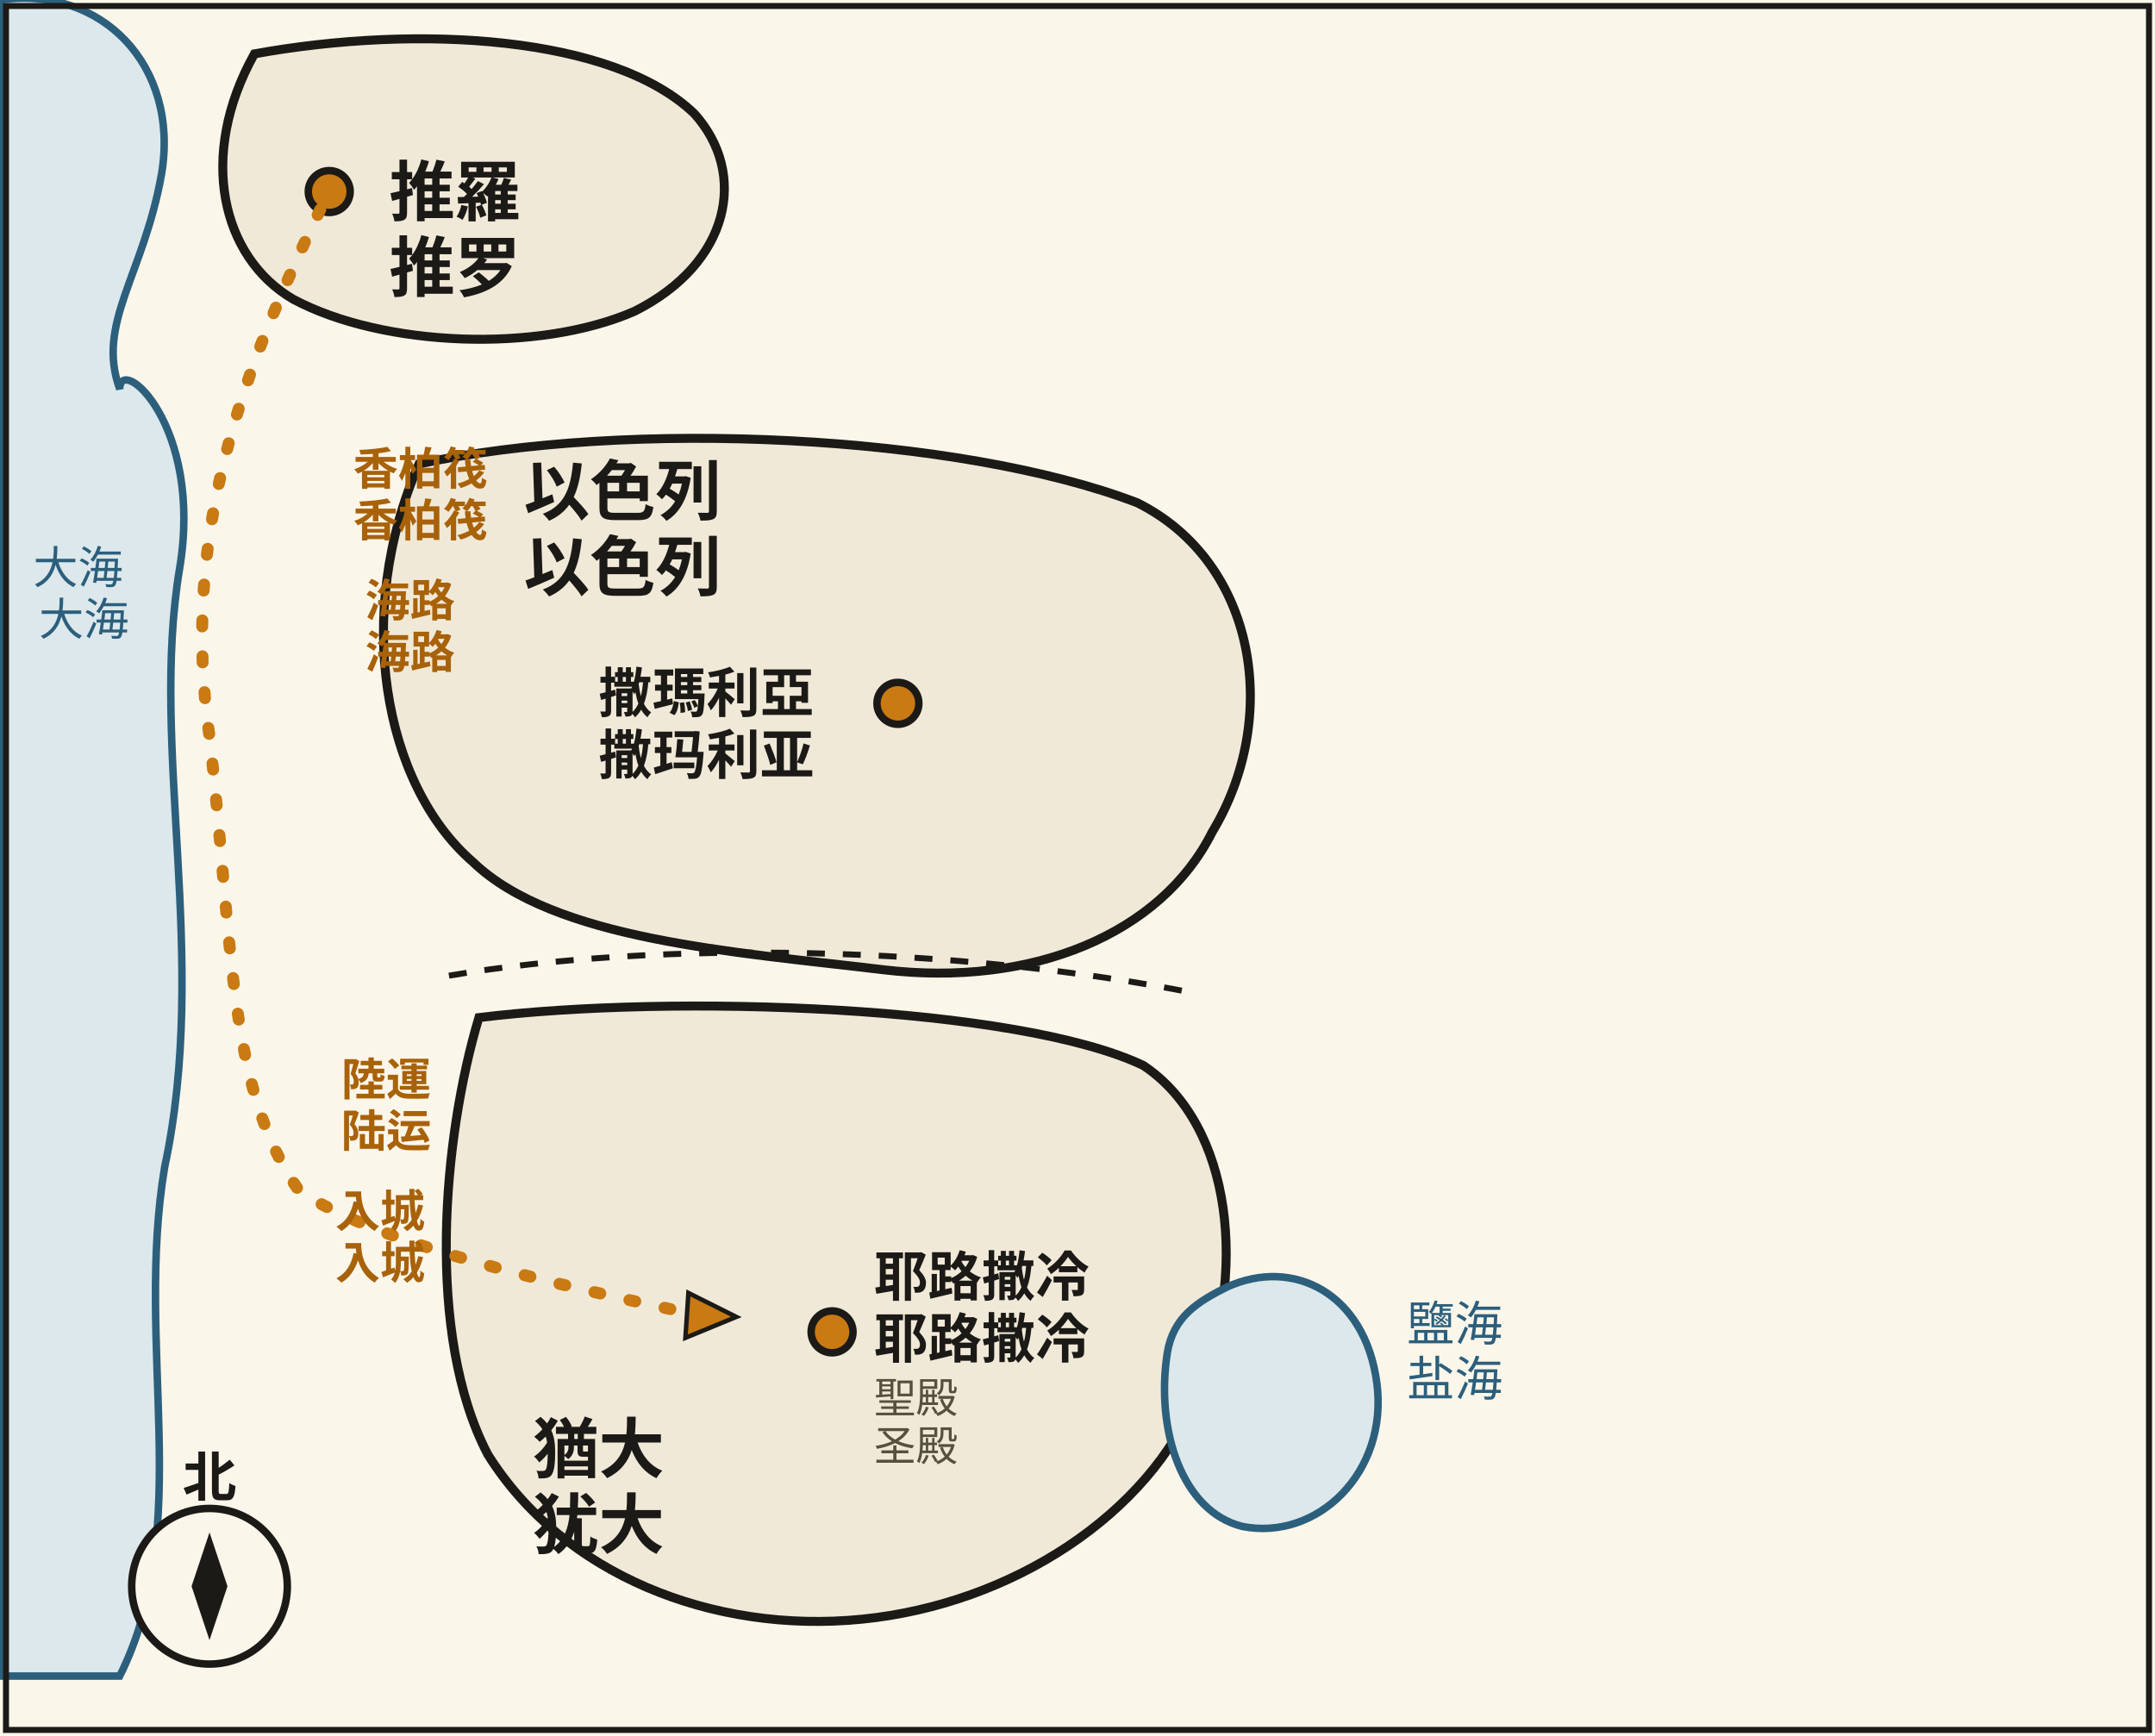
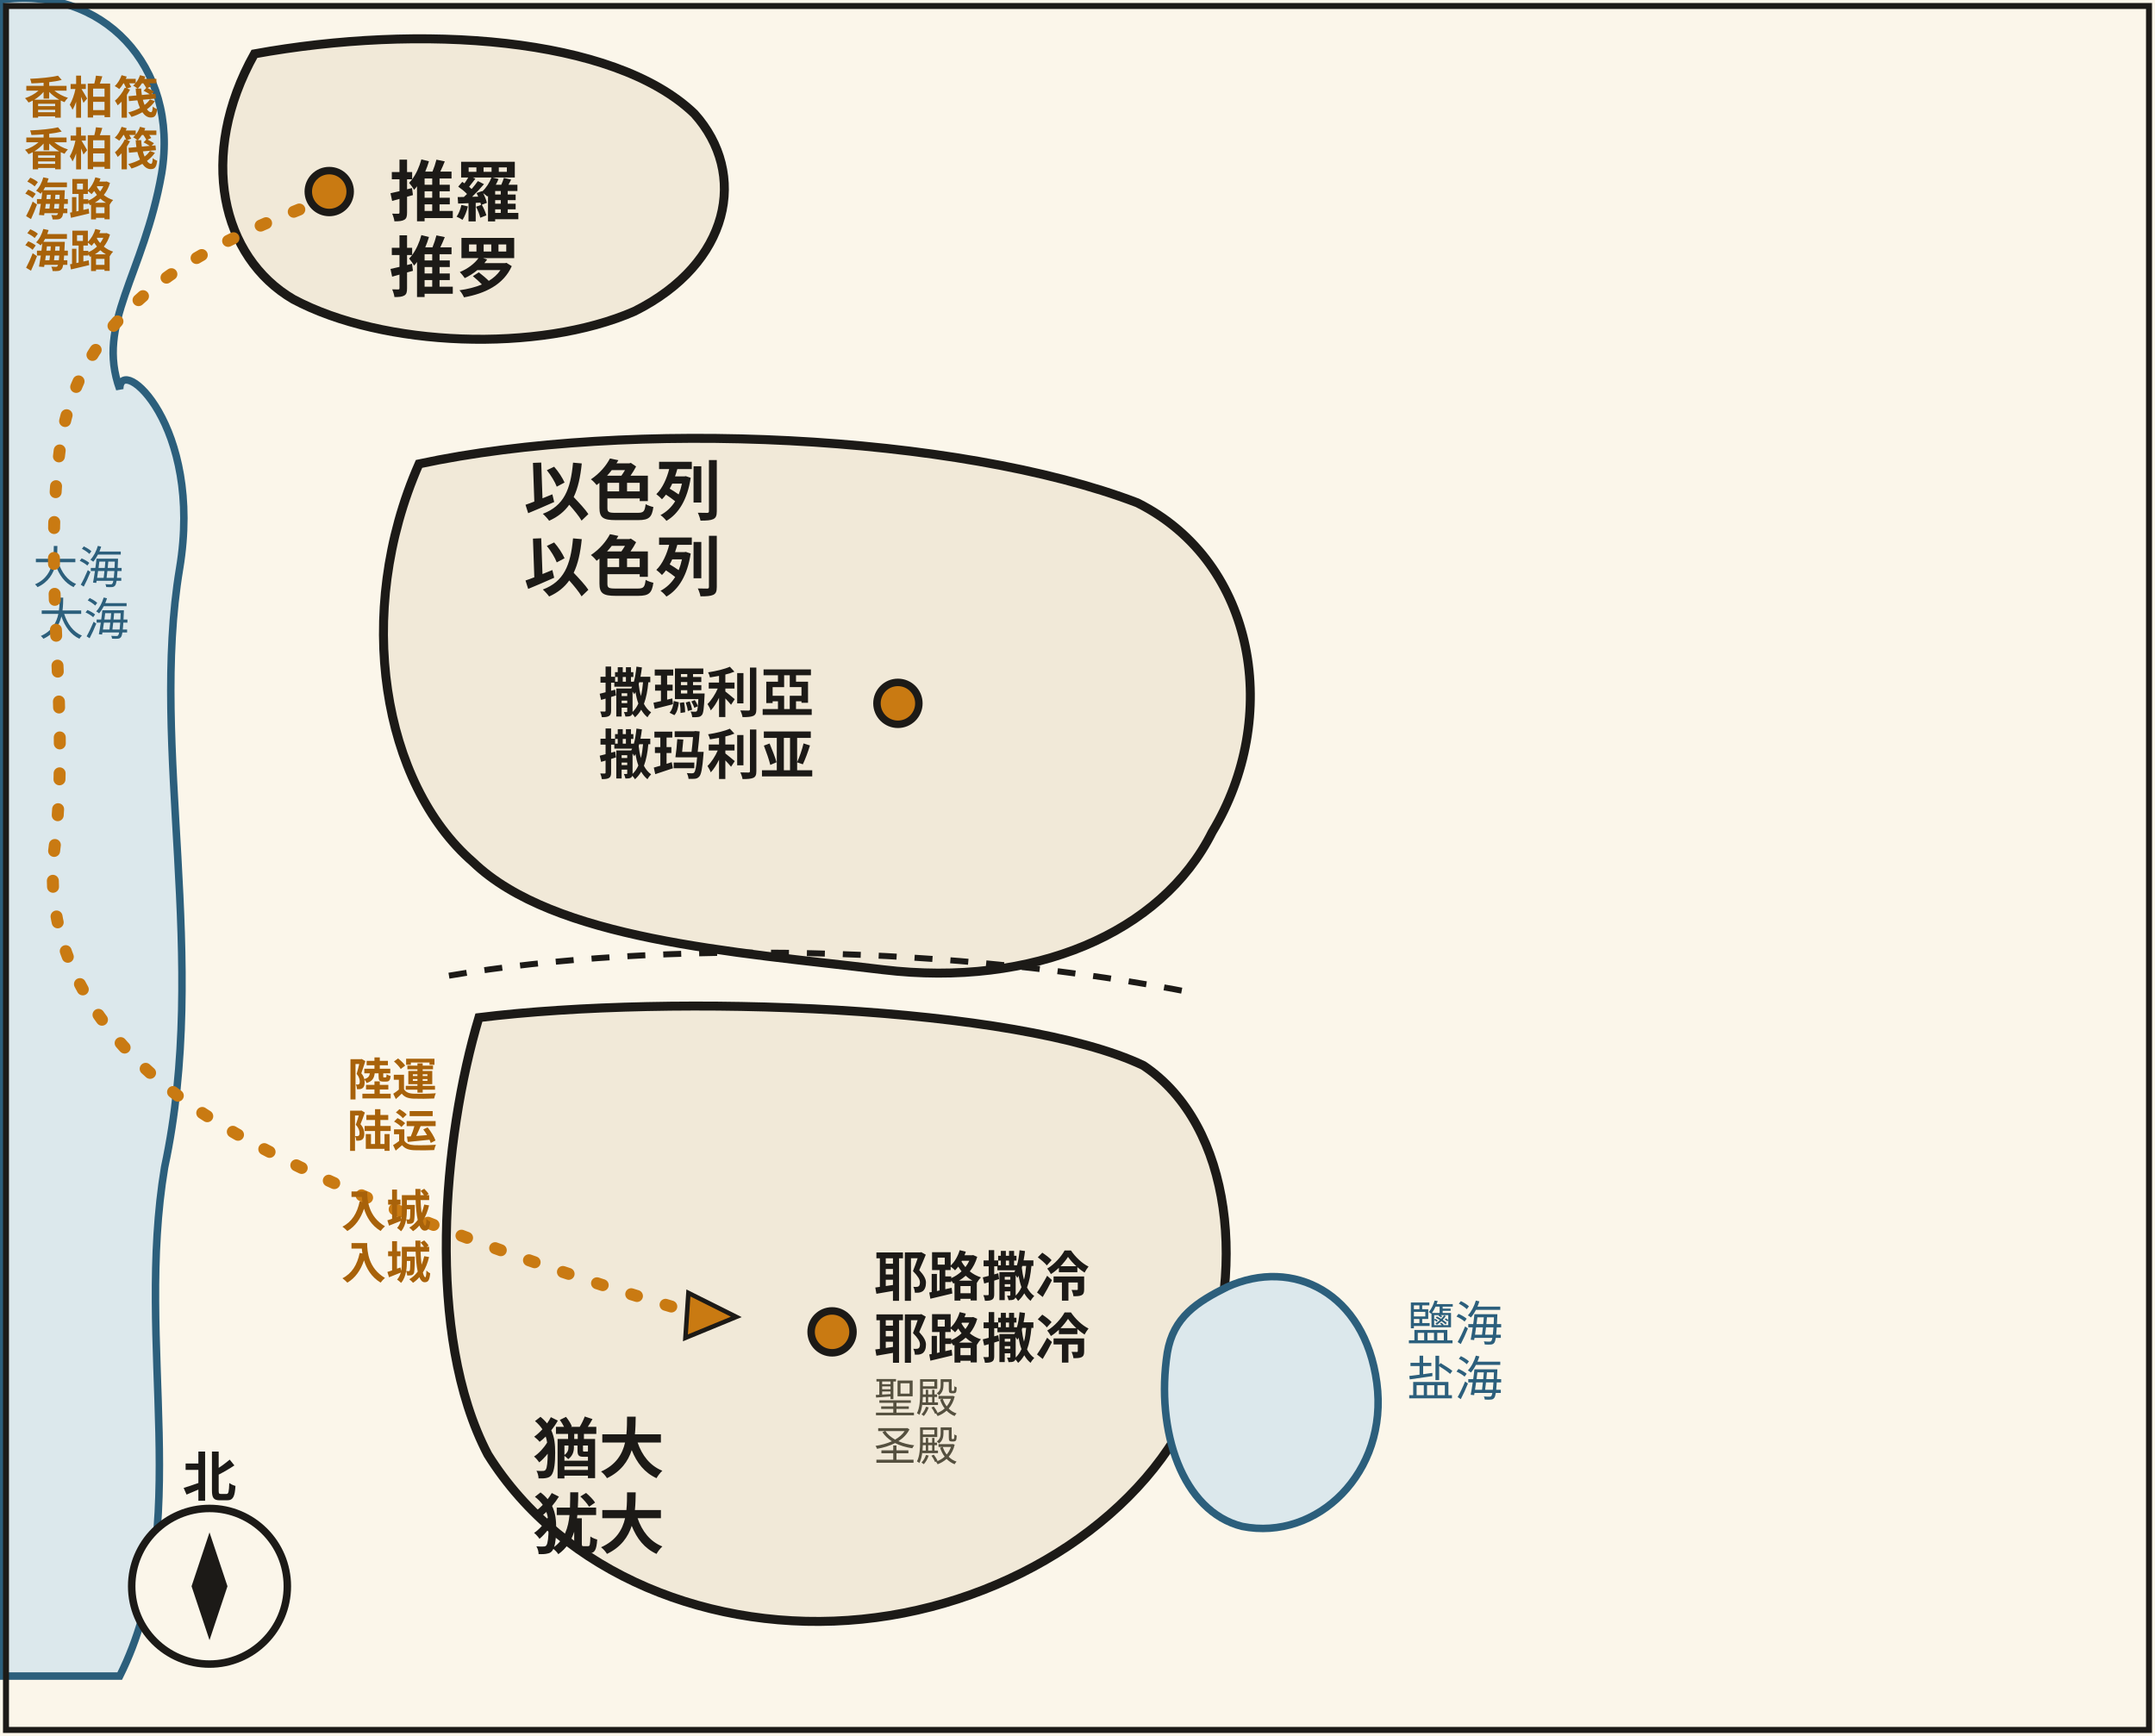
<svg xmlns="http://www.w3.org/2000/svg" viewBox="0 0 720 580" width="100%" height="580">
  <rect width="720" height="580" fill="#fbf6ea" />
  <path d="M0,0 C34,-5 60,22 54,58 C48,92 32,108 40,130 C40,118 68,142 60,190 C50,250 70,320 55,390 C45,450 65,510 40,560 L0,560 Z" fill="#dce8ec" stroke="#2c5f7c" stroke-width="2.5" />
  <text x="28" y="195" text-anchor="middle" font-family="PingFang TC, PingFang SC, Microsoft YaHei, Heiti SC, sans-serif" font-size="15" fill="#2c5f7c">
    <tspan x="28" dy="0">大海</tspan>
    <tspan x="28" dy="1.15em">大海</tspan>
  </text>
  <path d="M85,18 C140,8 205,12 232,38 C250,58 244,88 212,104 C180,118 128,116 98,100 C74,86 66,52 85,18 Z" fill="#f1e9d8" stroke="#1c1a17" stroke-width="3" />
  <text x="130" y="72" font-family="PingFang TC, PingFang SC, Microsoft YaHei, Heiti SC, sans-serif" font-weight="700" font-size="22" fill="#1c1a17">
    <tspan x="130" dy="0">推羅</tspan>
    <tspan x="130" dy="1.15em">推罗</tspan>
  </text>
  <circle cx="110" cy="64" r="7" fill="#c97a12" stroke="#1c1a17" stroke-width="2.5" />
  <path d="M140,155 C210,140 320,145 380,168 C420,188 428,240 405,278 C388,312 345,330 295,324 C245,318 185,314 158,288 C128,262 118,205 140,155 Z" fill="#f1e9d8" stroke="#1c1a17" stroke-width="3" />
  <text x="175" y="172" font-family="PingFang TC, PingFang SC, Microsoft YaHei, Heiti SC, sans-serif" font-weight="700" font-size="22" fill="#1c1a17">
    <tspan x="175" dy="0">以色列</tspan>
    <tspan x="175" dy="1.15em">以色列</tspan>
  </text>
  <path d="M160,340 C225,332 340,336 382,356 C412,376 417,426 400,466 C384,506 338,536 288,541 C238,546 188,526 163,486 C142,446 148,380 160,340 Z" fill="#f1e9d8" stroke="#1c1a17" stroke-width="3" />
  <text x="178" y="492" font-family="PingFang TC, PingFang SC, Microsoft YaHei, Heiti SC, sans-serif" font-weight="700" font-size="22" fill="#1c1a17">
    <tspan x="178" dy="0">猶大</tspan>
    <tspan x="178" dy="1.15em">犹大</tspan>
  </text>
  <path d="M150,326 C220,314 320,316 400,332" fill="none" stroke="#1c1a17" stroke-width="2" stroke-dasharray="6,6" />
  <circle cx="300" cy="235" r="7" fill="#c97a12" stroke="#1c1a17" stroke-width="2.5" />
  <text x="200" y="238" font-family="PingFang TC, PingFang SC, Microsoft YaHei, Heiti SC, sans-serif" font-weight="700" font-size="18" fill="#1c1a17">
    <tspan x="200" dy="0">撒瑪利亞</tspan>
    <tspan x="200" dy="1.15em">撒玛利亚</tspan>
  </text>
  <circle cx="278" cy="445" r="7" fill="#c97a12" stroke="#1c1a17" stroke-width="2.5" />
  <text x="292" y="433" font-family="PingFang TC, PingFang SC, Microsoft YaHei, Heiti SC, sans-serif" font-weight="700" font-size="18" fill="#1c1a17">
    <tspan x="292" dy="0">耶路撒冷</tspan>
    <tspan x="292" dy="1.15em">耶路撒冷</tspan>
  </text>
  <text x="292" y="472" font-family="PingFang TC, PingFang SC, Microsoft YaHei, Heiti SC, sans-serif" font-size="14" fill="#55503f">
    <tspan x="292" dy="0">聖殿</tspan>
    <tspan x="292" dy="1.15em">圣殿</tspan>
  </text>
  <path d="M410,430 C432,420 456,432 460,462 C464,492 440,515 415,510 C395,505 386,478 390,452 C392,440 400,435 410,430 Z" fill="#dce8ec" stroke="#2c5f7c" stroke-width="2.5" />
  <text x="470" y="448" font-family="PingFang TC, PingFang SC, Microsoft YaHei, Heiti SC, sans-serif" font-size="16" fill="#2c5f7c">
    <tspan x="470" dy="0">鹽海</tspan>
    <tspan x="470" dy="1.15em">盐海</tspan>
  </text>
-   <path d="M107,70 C82,122 60,178 70,246 C78,316 76,364 100,398 C128,416 180,428 236,440" fill="none" stroke="#c97a12" stroke-width="4" stroke-dasharray="2,10" stroke-linecap="round" />
+   <path d="M100,70 C62,85 26,105 20,150 C14,195 24,240 18,285 C15,315 30,345 62,368 C92,390 160,418 236,440" fill="none" stroke="#c97a12" stroke-width="4" stroke-dasharray="2,10" stroke-linecap="round" />
  <path d="M230,432 L246,440 L229,447 Z" fill="#c97a12" stroke="#1c1a17" stroke-width="1.5" />
-   <text x="118" y="162" font-family="PingFang TC, PingFang SC, Microsoft YaHei, Heiti SC, sans-serif" font-weight="700" font-size="15" fill="#a8620a">
-     <tspan x="118" dy="0">香柏筏</tspan>
-     <tspan x="118" dy="1.15em">香柏筏</tspan>
+   <text x="8" y="38" font-family="PingFang TC, PingFang SC, Microsoft YaHei, Heiti SC, sans-serif" font-weight="700" font-size="15" fill="#a8620a">
+     <tspan x="8" dy="0">香柏筏</tspan>
+     <tspan x="8" dy="1.15em">香柏筏</tspan>
  </text>
-   <text x="122" y="206" font-family="PingFang TC, PingFang SC, Microsoft YaHei, Heiti SC, sans-serif" font-weight="700" font-size="15" fill="#a8620a">
-     <tspan x="122" dy="0">海路</tspan>
-     <tspan x="122" dy="1.15em">海路</tspan>
+   <text x="8" y="72" font-family="PingFang TC, PingFang SC, Microsoft YaHei, Heiti SC, sans-serif" font-weight="700" font-size="15" fill="#a8620a">
+     <tspan x="8" dy="0">海路</tspan>
+     <tspan x="8" dy="1.15em">海路</tspan>
  </text>
-   <text x="114" y="366" font-family="PingFang TC, PingFang SC, Microsoft YaHei, Heiti SC, sans-serif" font-weight="700" font-size="15" fill="#a8620a">
-     <tspan x="114" dy="0">陸運</tspan>
-     <tspan x="114" dy="1.15em">陆运</tspan>
+   <text x="116" y="366" font-family="PingFang TC, PingFang SC, Microsoft YaHei, Heiti SC, sans-serif" font-weight="700" font-size="15" fill="#a8620a">
+     <tspan x="116" dy="0">陸運</tspan>
+     <tspan x="116" dy="1.15em">陆运</tspan>
  </text>
-   <text x="112" y="410" font-family="PingFang TC, PingFang SC, Microsoft YaHei, Heiti SC, sans-serif" font-weight="700" font-size="15" fill="#a8620a">
-     <tspan x="112" dy="0">入城</tspan>
-     <tspan x="112" dy="1.15em">入城</tspan>
+   <text x="114" y="410" font-family="PingFang TC, PingFang SC, Microsoft YaHei, Heiti SC, sans-serif" font-weight="700" font-size="15" fill="#a8620a">
+     <tspan x="114" dy="0">入城</tspan>
+     <tspan x="114" dy="1.15em">入城</tspan>
  </text>
  <g transform="translate(70,530)">
    <circle r="26" fill="#fbf6ea" stroke="#1c1a17" stroke-width="2.5" />
    <path d="M0,-18 L6,0 L0,18 L-6,0 Z" fill="#1c1a17" />
    <text y="-30" font-family="PingFang TC, PingFang SC, Microsoft YaHei, Heiti SC, sans-serif" font-weight="700" font-size="18" fill="#1c1a17" text-anchor="middle">北</text>
  </g>
  <rect x="2" y="2" width="716" height="576" fill="none" stroke="#1c1a17" stroke-width="2" />
</svg>
